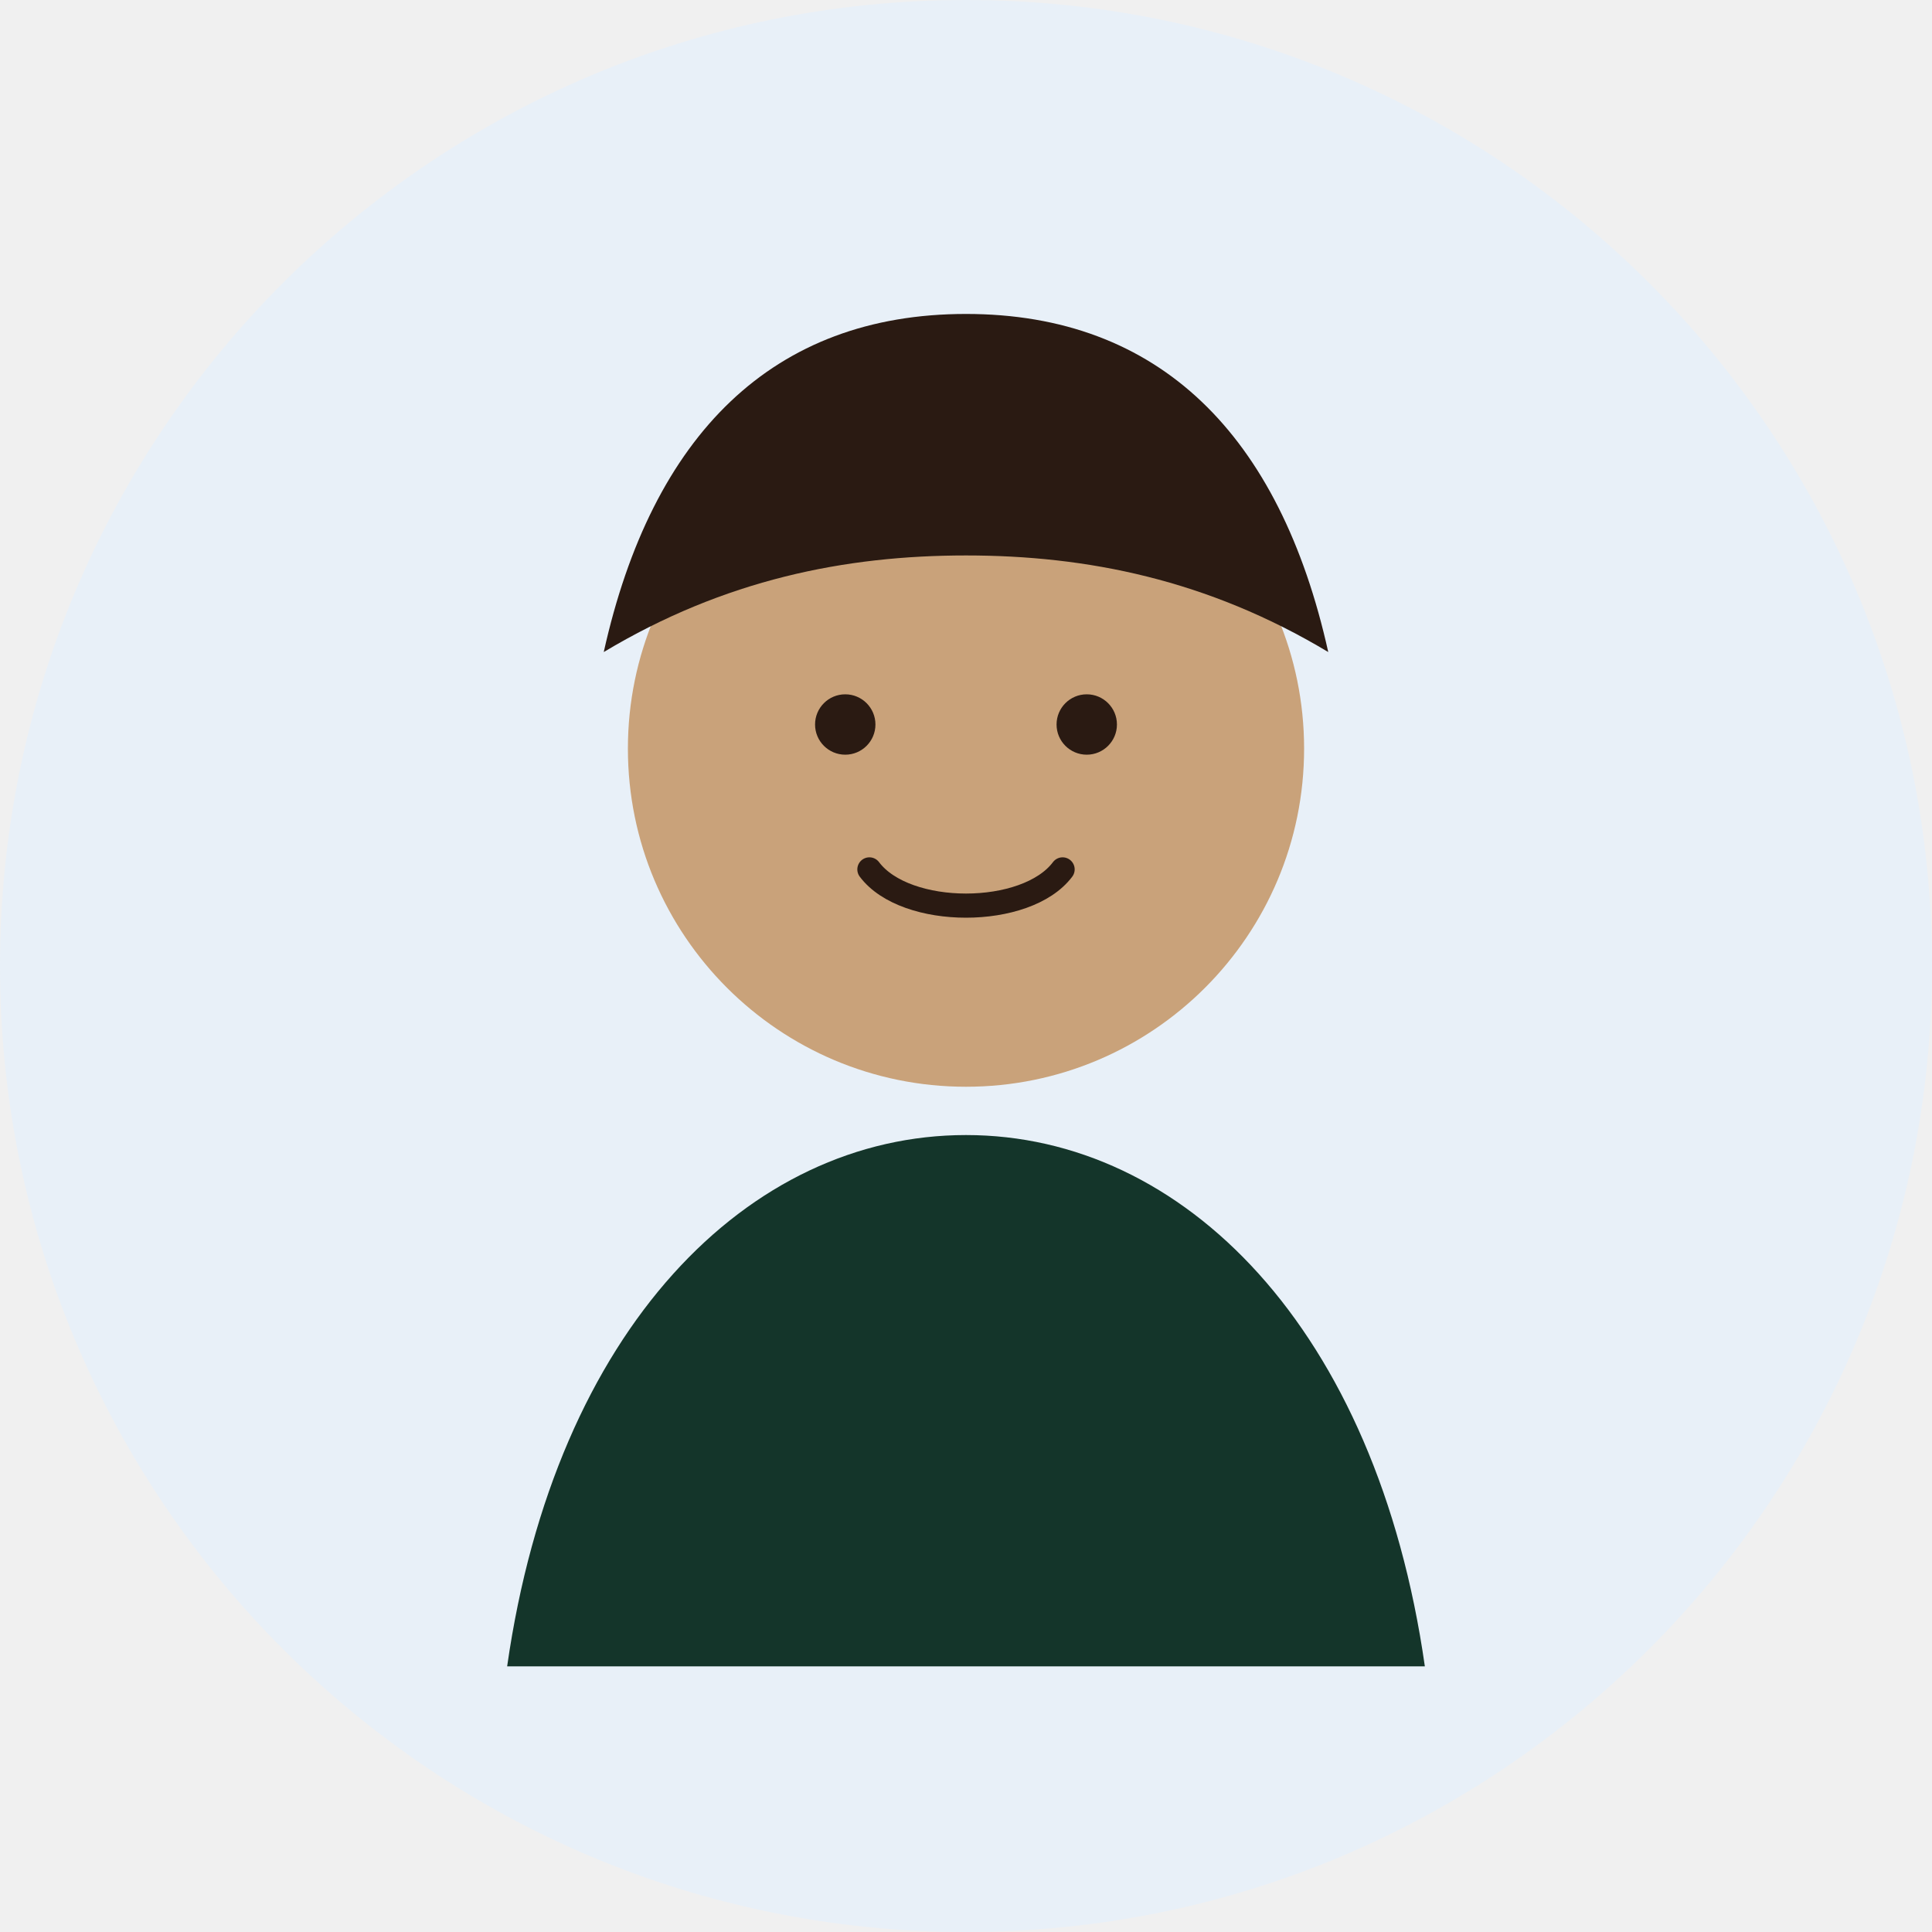
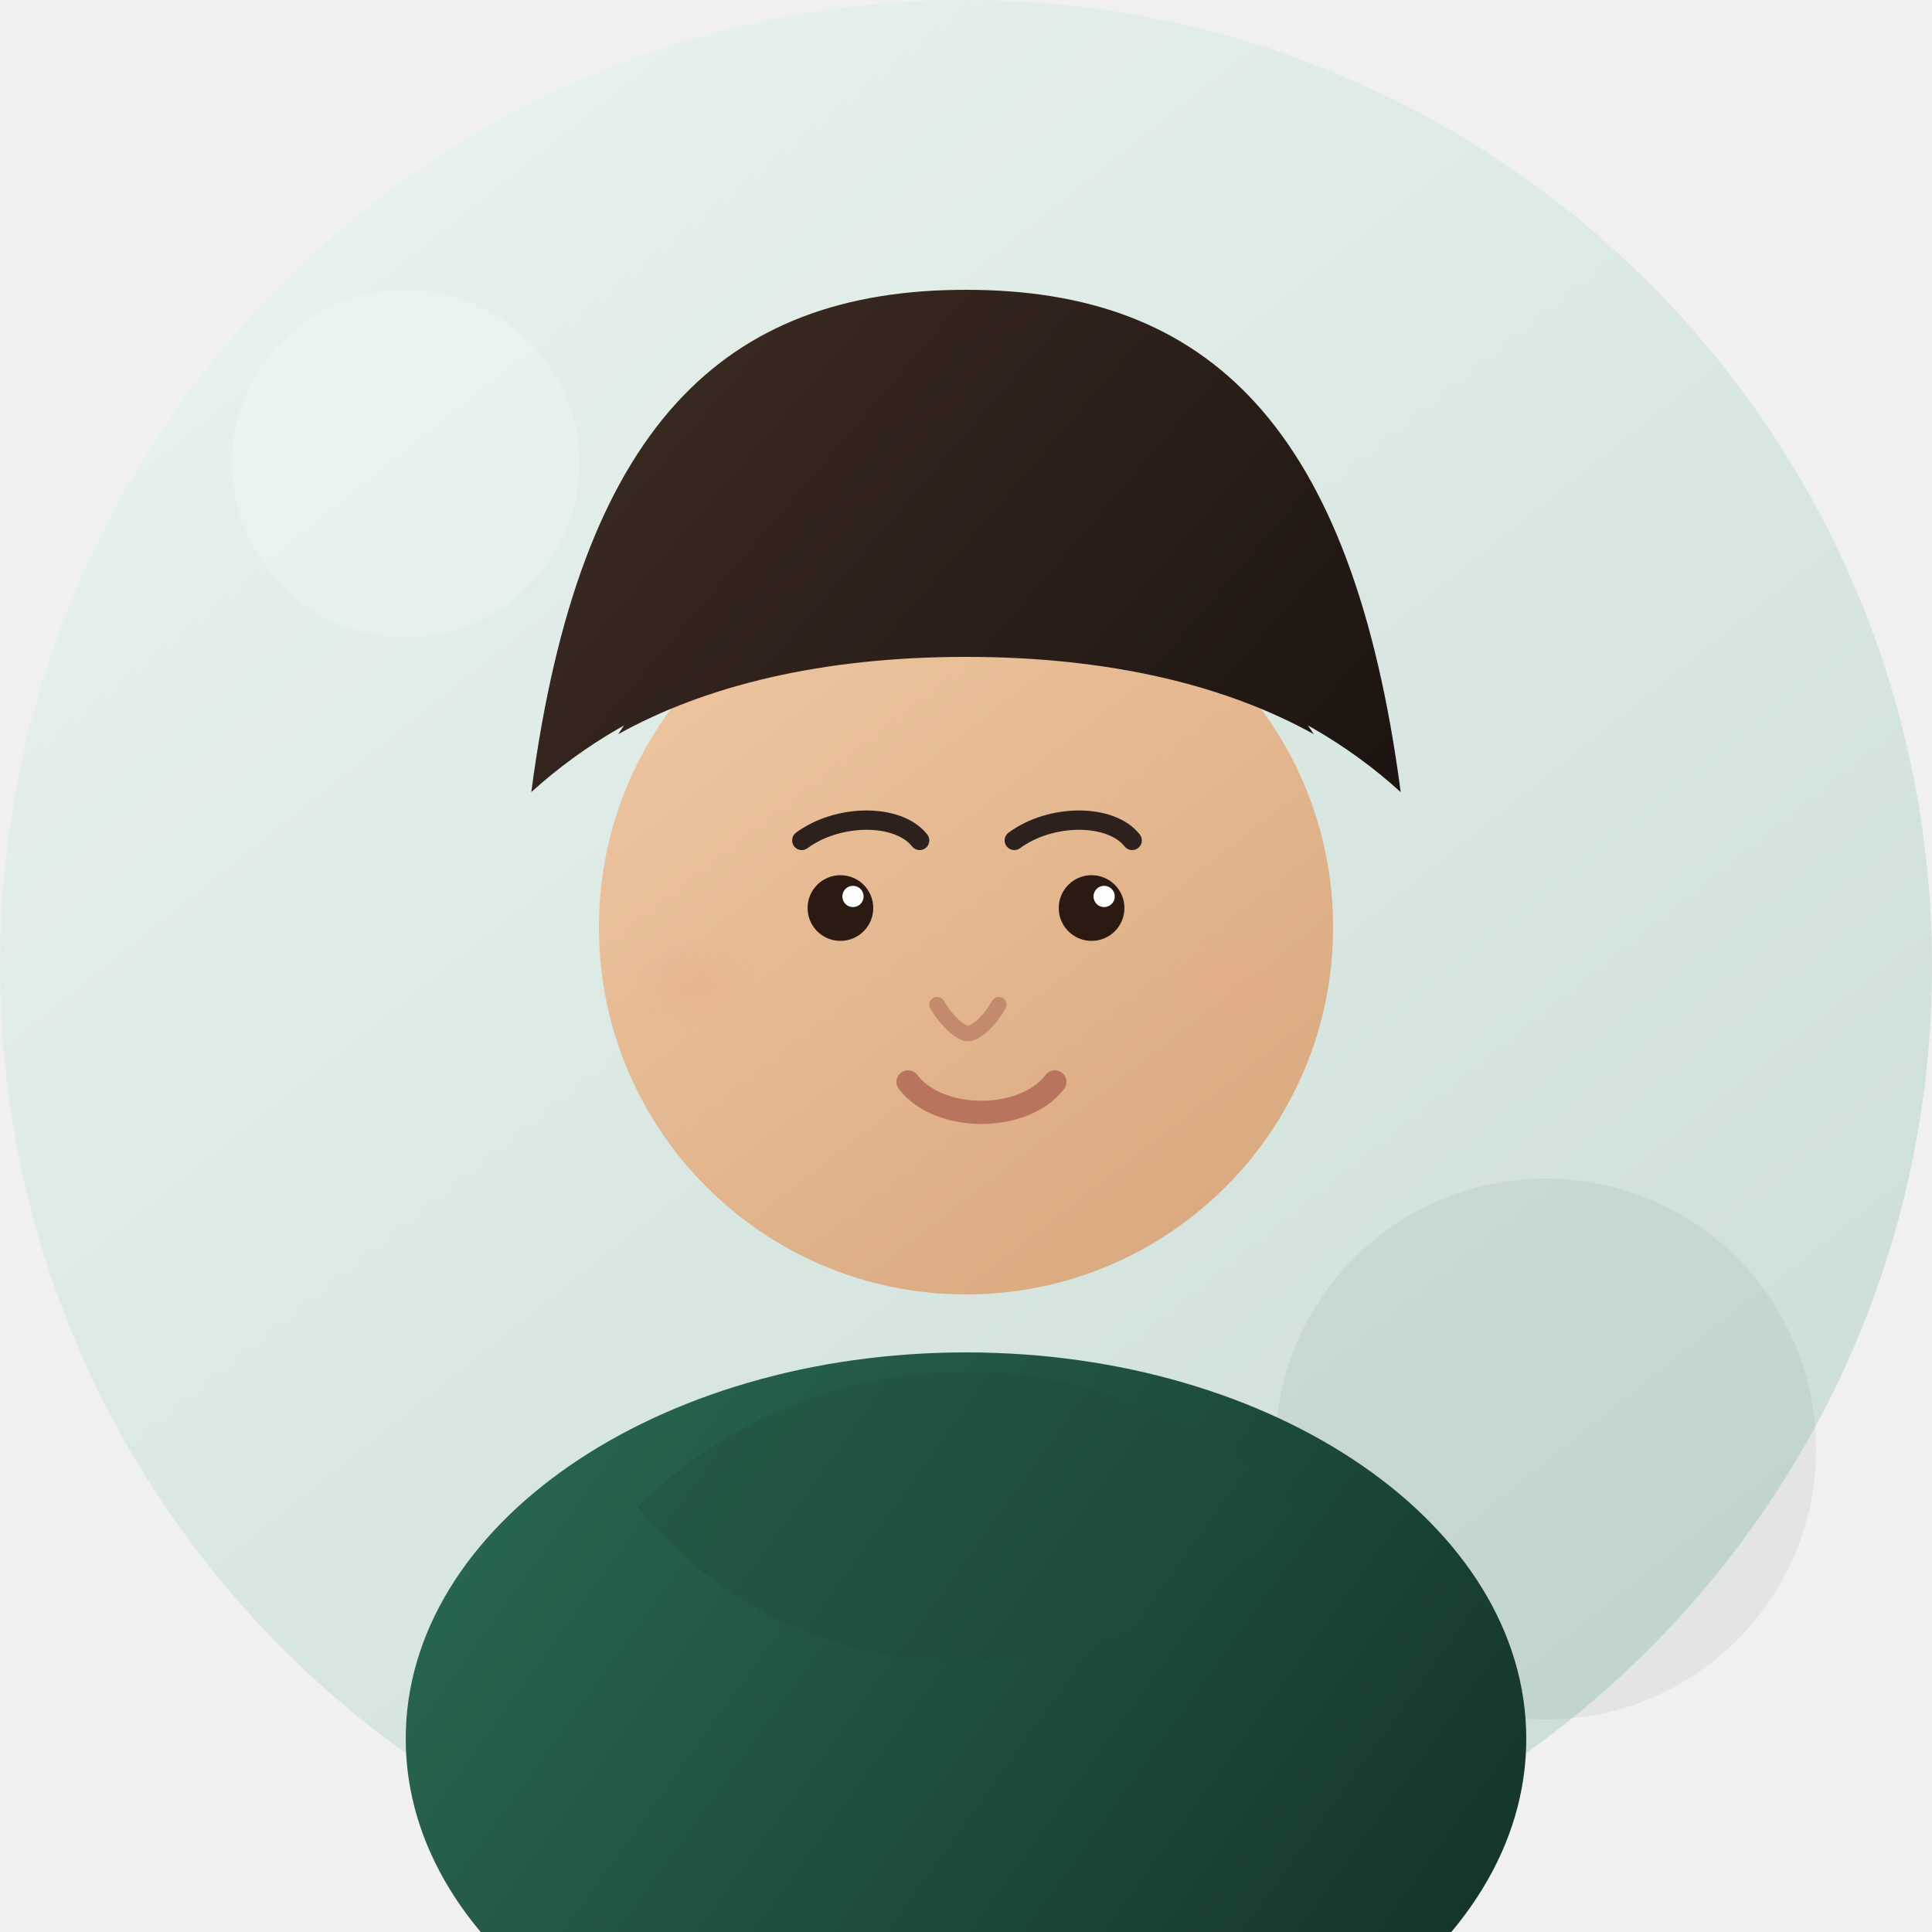
- <svg xmlns="http://www.w3.org/2000/svg" viewBox="0 0 160 160" fill="none">
-   <circle cx="80" cy="80" r="80" fill="#E8F0F8" />
-   <circle cx="80" cy="62" r="28" fill="#C9A27A" />
-   <path d="M42 138c4-28 20-44 38-44s34 16 38 44" fill="#14352A" />
-   <path d="M50 54c4-18 14-28 30-28s26 10 30 28c-10-6-20-8-30-8s-20 2-30 8z" fill="#2A1A12" />
-   <circle cx="70" cy="60" r="2.5" fill="#2A1A12" />
-   <circle cx="90" cy="60" r="2.5" fill="#2A1A12" />
-   <path d="M72 72c3 4 13 4 16 0" stroke="#2A1A12" stroke-width="2" stroke-linecap="round" />
+ <svg xmlns="http://www.w3.org/2000/svg" viewBox="0 0 200 200" fill="none">
+   <defs>
+     <linearGradient id="bgM" x1="20" y1="0" x2="180" y2="200" gradientUnits="userSpaceOnUse">
+       <stop stop-color="#EAF3F0" />
+       <stop offset="1" stop-color="#C9DCD4" />
+     </linearGradient>
+     <linearGradient id="skinM" x1="75" y1="48" x2="135" y2="125" gradientUnits="userSpaceOnUse">
+       <stop stop-color="#F0C9A4" />
+       <stop offset="1" stop-color="#D9A87E" />
+     </linearGradient>
+     <linearGradient id="hairM" x1="70" y1="30" x2="140" y2="90" gradientUnits="userSpaceOnUse">
+       <stop stop-color="#3A2A22" />
+       <stop offset="1" stop-color="#1C1410" />
+     </linearGradient>
+     <linearGradient id="topM" x1="55" y1="128" x2="155" y2="200" gradientUnits="userSpaceOnUse">
+       <stop stop-color="#2A6B52" />
+       <stop offset="1" stop-color="#14352A" />
+     </linearGradient>
+     <radialGradient id="cheekM" cx="0.5" cy="0.5" r="0.5">
+       <stop stop-color="#E8A888" stop-opacity=".35" />
+       <stop offset="1" stop-color="#E8A888" stop-opacity="0" />
+     </radialGradient>
+   </defs>
+   <circle cx="100" cy="100" r="100" fill="url(#bgM)" />
+   <circle cx="42" cy="48" r="18" fill="#fff" opacity=".18" />
+   <circle cx="160" cy="150" r="28" fill="#14352A" opacity=".06" />
+   <ellipse cx="100" cy="180" rx="58" ry="40" fill="url(#topM)" />
+   <path d="M100 142c-14 0-26 6-34 14 8 10 20 16 34 16s26-6 34-16c-8-8-20-14-34-14z" fill="#1F4A3A" opacity=".35" />
+   <path d="M55 82c5-38 20-52 45-52s40 14 45 52c-11-10-26-15-45-15s-34 5-45 15z" fill="url(#hairM)" />
+   <circle cx="100" cy="96" r="38" fill="url(#skinM)" />
+   <path d="M64 76c9-14 22-20 36-20s27 6 36 20c-9-5-21-8-36-8s-27 3-36 8z" fill="url(#hairM)" />
+   <ellipse cx="72" cy="102" rx="7" ry="5" fill="url(#cheekM)" />
+   <ellipse cx="128" cy="102" rx="7" ry="5" fill="url(#cheekM)" />
+   <circle cx="87" cy="94" r="3.4" fill="#2A1A12" />
+   <circle cx="113" cy="94" r="3.4" fill="#2A1A12" />
+   <circle cx="88.3" cy="92.8" r="1.1" fill="#fff" />
+   <circle cx="114.3" cy="92.8" r="1.1" fill="#fff" />
+   <path d="M83 87c3.8-2.8 10-2.8 12.2 0" stroke="#2C211C" stroke-width="2" stroke-linecap="round" />
+   <path d="M105 87c3.8-2.8 10-2.8 12.2 0" stroke="#2C211C" stroke-width="2" stroke-linecap="round" />
+   <path d="M97 104c1.2 2 2.6 3 3.2 3s2-.9 3.2-3" stroke="#C48A6E" stroke-width="1.6" stroke-linecap="round" />
+   <path d="M94 112c3.2 4.2 12 4.2 15.2 0" stroke="#B8745C" stroke-width="2.4" stroke-linecap="round" />
</svg>
